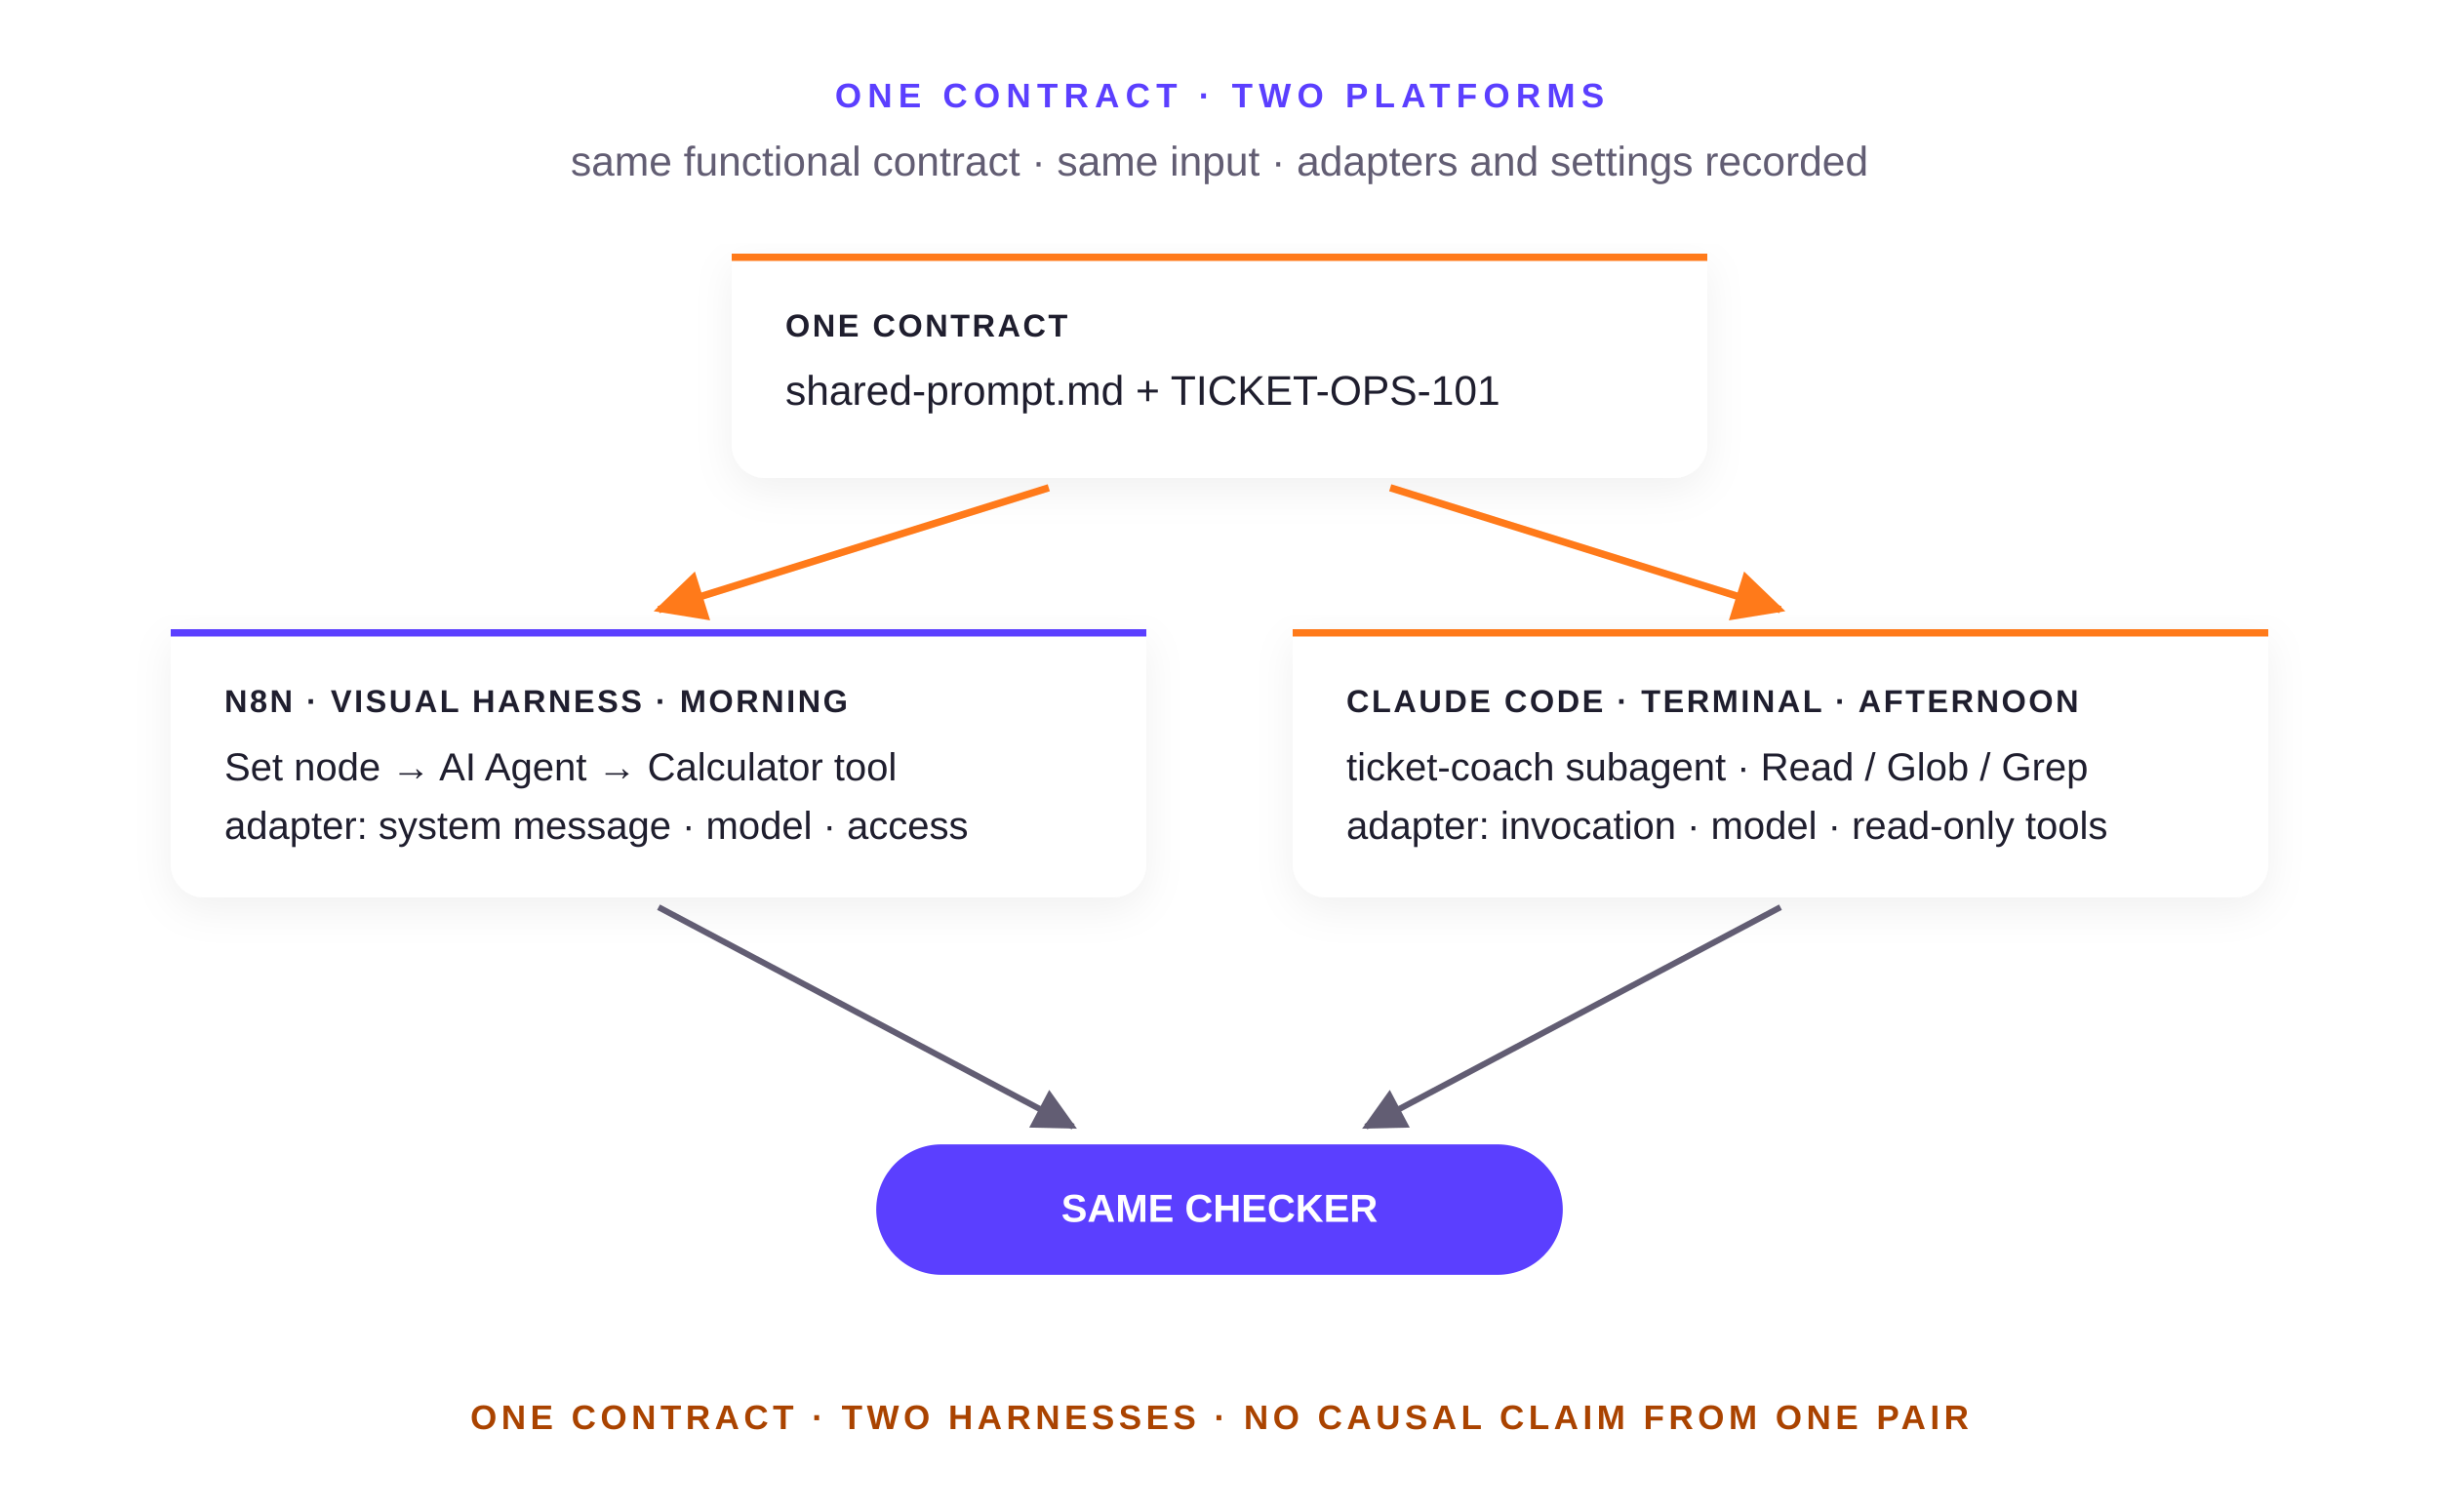
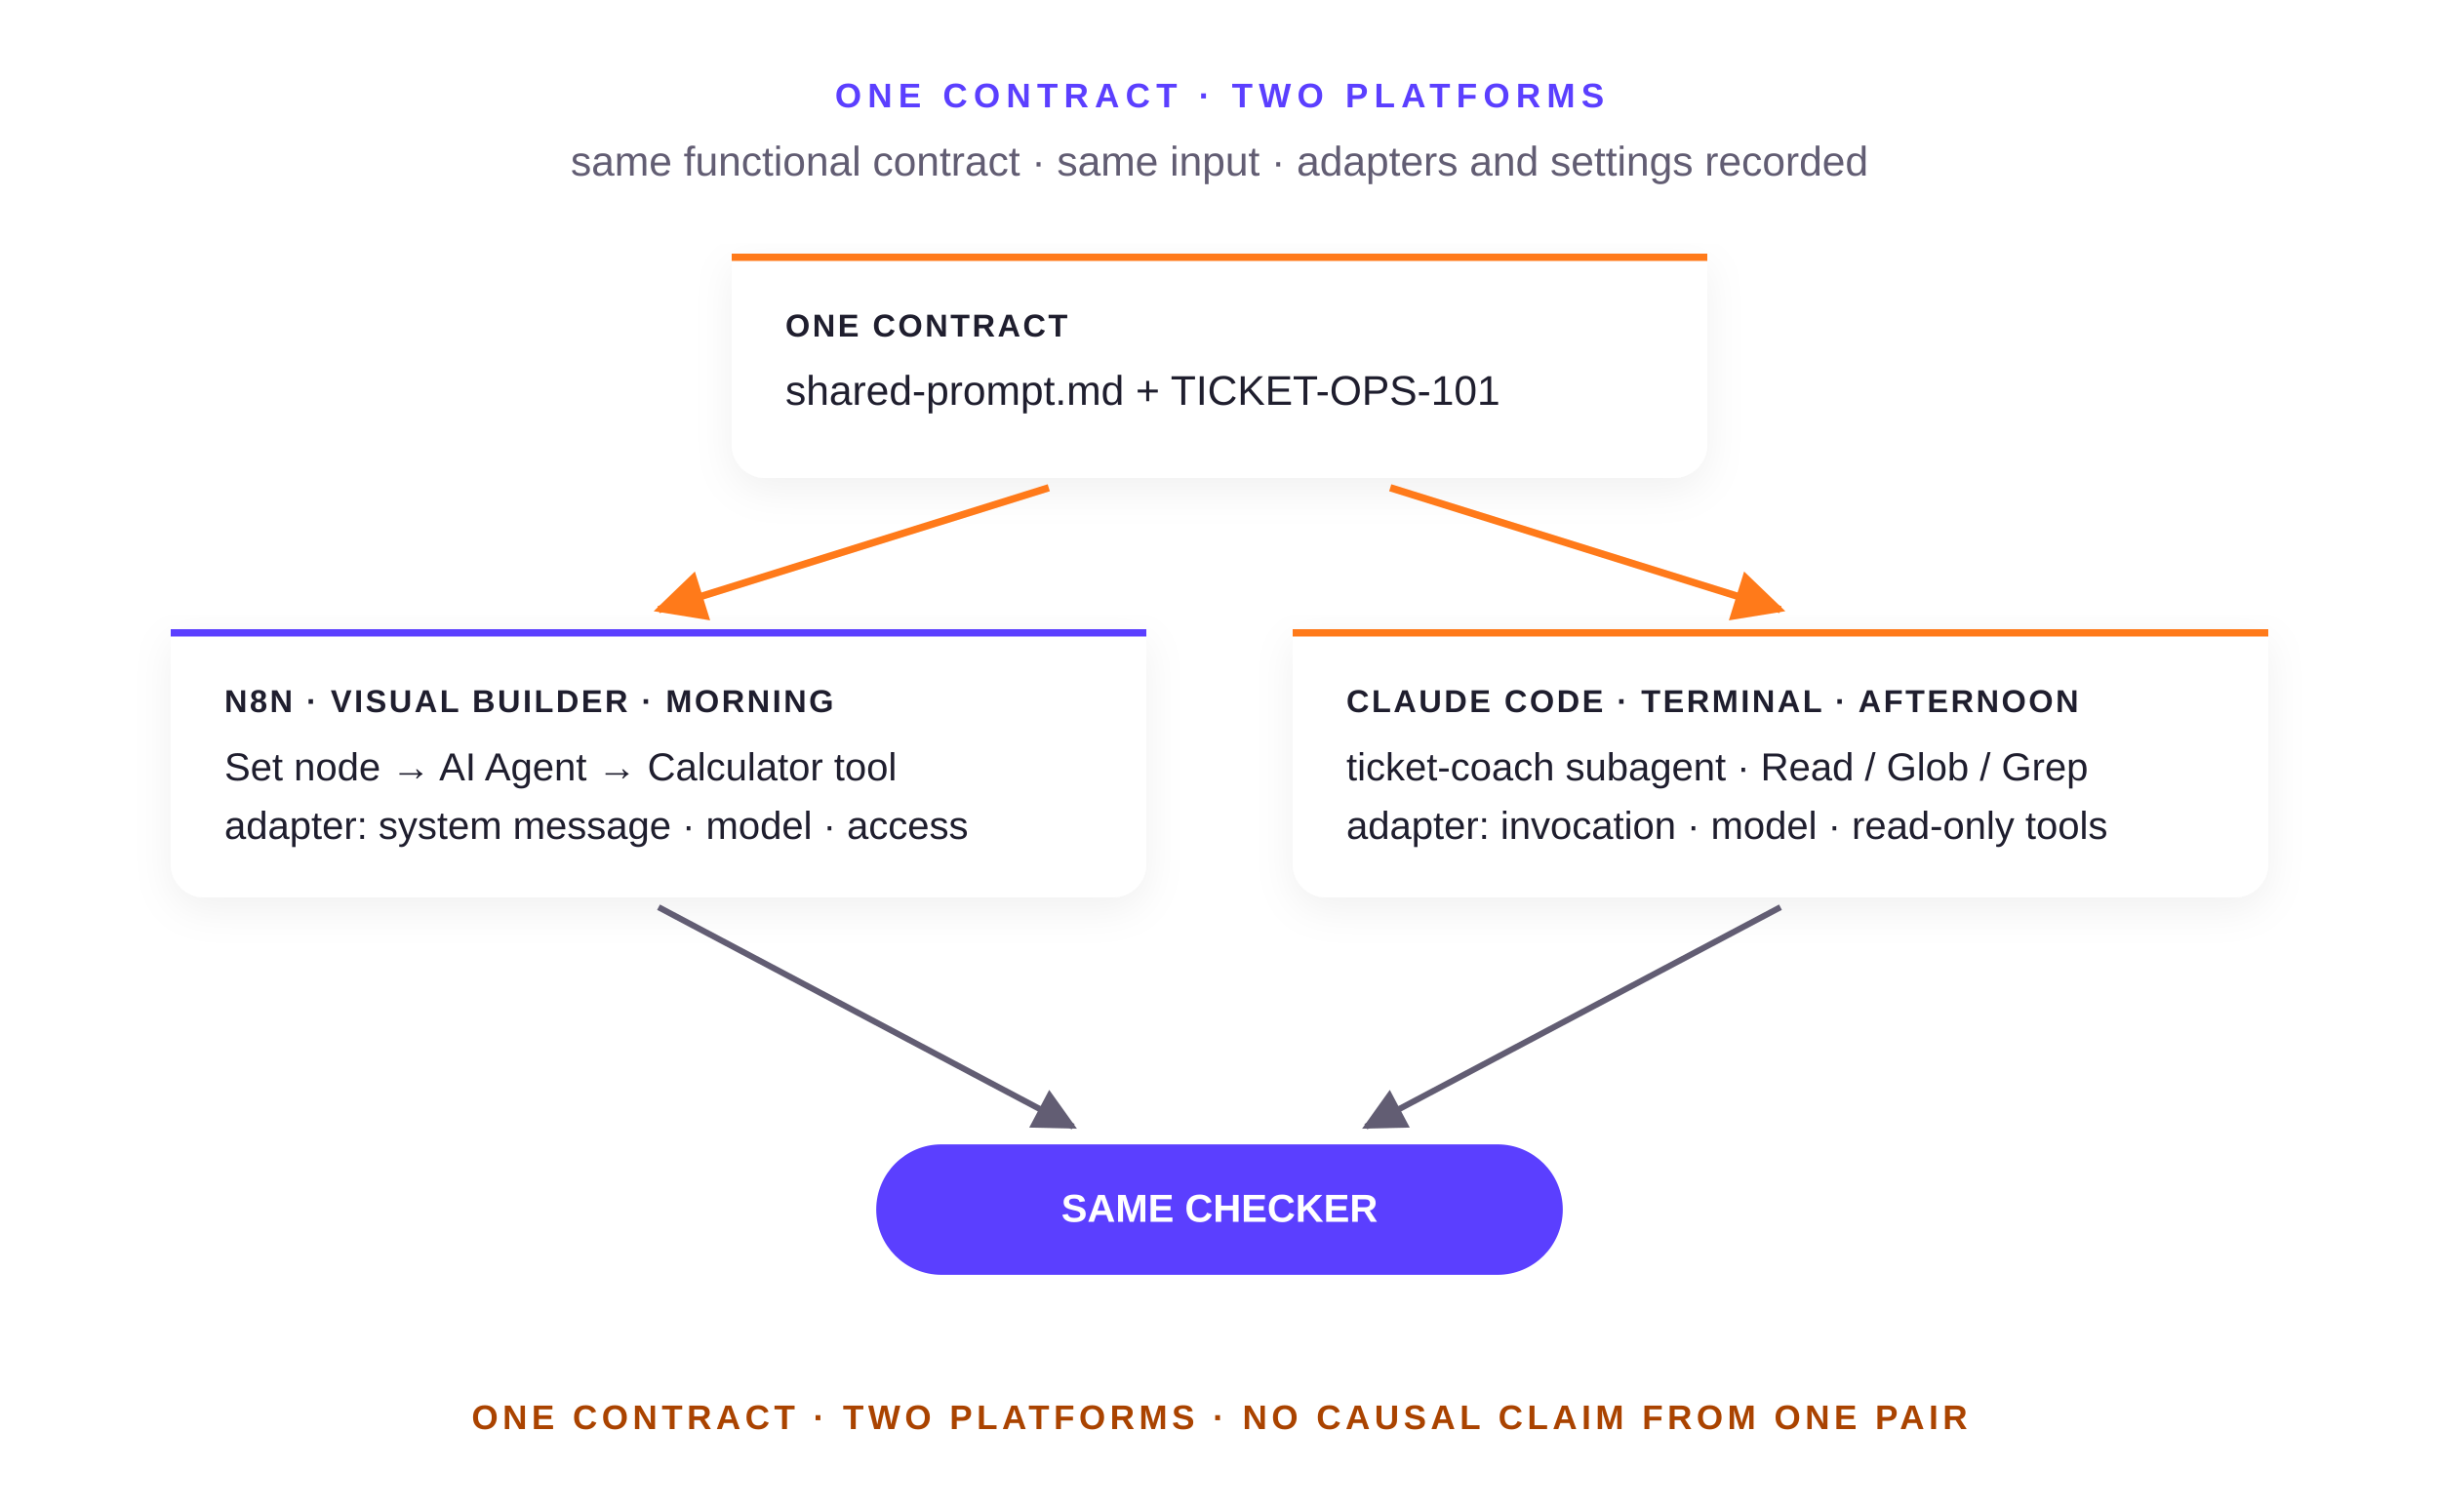
<svg xmlns="http://www.w3.org/2000/svg" viewBox="0 0 1000 620" role="img" aria-labelledby="title desc">
  <defs>
    <marker id="a" viewBox="0 0 10 10" refX="9" refY="5" markerWidth="7" markerHeight="7" orient="auto-start-reverse">
      <path d="M0 0L10 5 0 10z" fill="#625d73" />
    </marker>
    <marker id="ao" viewBox="0 0 10 10" refX="9" refY="5" markerWidth="7" markerHeight="7" orient="auto-start-reverse">
      <path d="M0 0L10 5 0 10z" fill="#ff7a1a" />
    </marker>
    <marker id="ap" viewBox="0 0 10 10" refX="9" refY="5" markerWidth="7" markerHeight="7" orient="auto-start-reverse">
      <path d="M0 0L10 5 0 10z" fill="#5b3fff" />
    </marker>
    <filter id="sh" x="-10%" y="-10%" width="120%" height="140%">
      <feDropShadow dx="0" dy="5" stdDeviation="8" flood-color="#1f1e2e" flood-opacity=".06" />
    </filter>
  </defs>
  <rect width="1000" height="620" fill="#ffffff" />
  <text x="500" y="44" text-anchor="middle" font-family="Arial,Helvetica,sans-serif" font-size="14" font-weight="700" letter-spacing="2.5" fill="#5b3fff">ONE CONTRACT · TWO PLATFORMS</text>
  <text x="500" y="72" text-anchor="middle" font-family="Arial,Helvetica,sans-serif" font-size="17" fill="#625d73">same functional contract · same input · adapters and settings recorded</text>
  <g filter="url(#sh)">
    <path d="M300 104h400v78a14 14 0 0 1-14 14h-372a14 14 0 0 1-14-14z" fill="#ffffff" />
  </g>
  <rect x="300" y="104" width="400" height="3" fill="#ff7a1a" />
  <text x="322" y="138" font-family="Arial,Helvetica,sans-serif" font-size="13" font-weight="700" letter-spacing="1" fill="#1f1e2e">ONE CONTRACT</text>
  <text x="322" y="166" font-family="Arial,Helvetica,sans-serif" font-size="17" fill="#1f1e2e">shared-prompt.md + TICKET-OPS-101</text>
  <path d="M430 200L270 250" fill="none" stroke="#ff7a1a" stroke-width="3" marker-end="url(#ao)" />
  <path d="M570 200L730 250" fill="none" stroke="#ff7a1a" stroke-width="3" marker-end="url(#ao)" />
  <g filter="url(#sh)">
    <path d="M70 258h400v96a14 14 0 0 1-14 14h-372a14 14 0 0 1-14-14z" fill="#ffffff" />
  </g>
  <rect x="70" y="258" width="400" height="3" fill="#5b3fff" />
-   <text x="92" y="292" font-family="Arial,Helvetica,sans-serif" font-size="13" font-weight="700" letter-spacing="1" fill="#1f1e2e">N8N · VISUAL HARNESS · MORNING</text>
+   <text x="92" y="292" font-family="Arial,Helvetica,sans-serif" font-size="13" font-weight="700" letter-spacing="1" fill="#1f1e2e">N8N · VISUAL BUILDER · MORNING</text>
  <text x="92" y="320" font-family="Arial,Helvetica,sans-serif" font-size="16" fill="#1f1e2e">Set node → AI Agent → Calculator tool</text>
  <text x="92" y="344" font-family="Arial,Helvetica,sans-serif" font-size="16" fill="#1f1e2e">adapter: system message · model · access</text>
  <g filter="url(#sh)">
    <path d="M530 258h400v96a14 14 0 0 1-14 14h-372a14 14 0 0 1-14-14z" fill="#ffffff" />
  </g>
  <rect x="530" y="258" width="400" height="3" fill="#ff7a1a" />
  <text x="552" y="292" font-family="Arial,Helvetica,sans-serif" font-size="13" font-weight="700" letter-spacing="1" fill="#1f1e2e">CLAUDE CODE · TERMINAL · AFTERNOON</text>
  <text x="552" y="320" font-family="Arial,Helvetica,sans-serif" font-size="16" fill="#1f1e2e">ticket-coach subagent · Read / Glob / Grep</text>
  <text x="552" y="344" font-family="Arial,Helvetica,sans-serif" font-size="16" fill="#1f1e2e">adapter: invocation · model · read-only tools</text>
  <path d="M270 372L440 462" fill="none" stroke="#625d73" stroke-width="2.5" marker-end="url(#a)" />
  <path d="M730 372L560 462" fill="none" stroke="#625d73" stroke-width="2.5" marker-end="url(#a)" />
  <rect x="360" y="470" width="280" height="52" rx="26.0" fill="#5b3fff" stroke="#5b3fff" stroke-width="1.5" />
  <text x="500.0" y="501.0" text-anchor="middle" font-family="Arial,Helvetica,sans-serif" font-size="16" font-weight="700" fill="#fff">SAME CHECKER</text>
-   <text x="500" y="586" text-anchor="middle" font-family="Arial,Helvetica,sans-serif" font-size="14" font-weight="700" letter-spacing="1.8" fill="#aa4300">ONE CONTRACT · TWO HARNESSES · NO CAUSAL CLAIM FROM ONE PAIR</text>
+   <text x="500" y="586" text-anchor="middle" font-family="Arial,Helvetica,sans-serif" font-size="14" font-weight="700" letter-spacing="1.8" fill="#aa4300">ONE CONTRACT · TWO PLATFORMS · NO CAUSAL CLAIM FROM ONE PAIR</text>
</svg>
